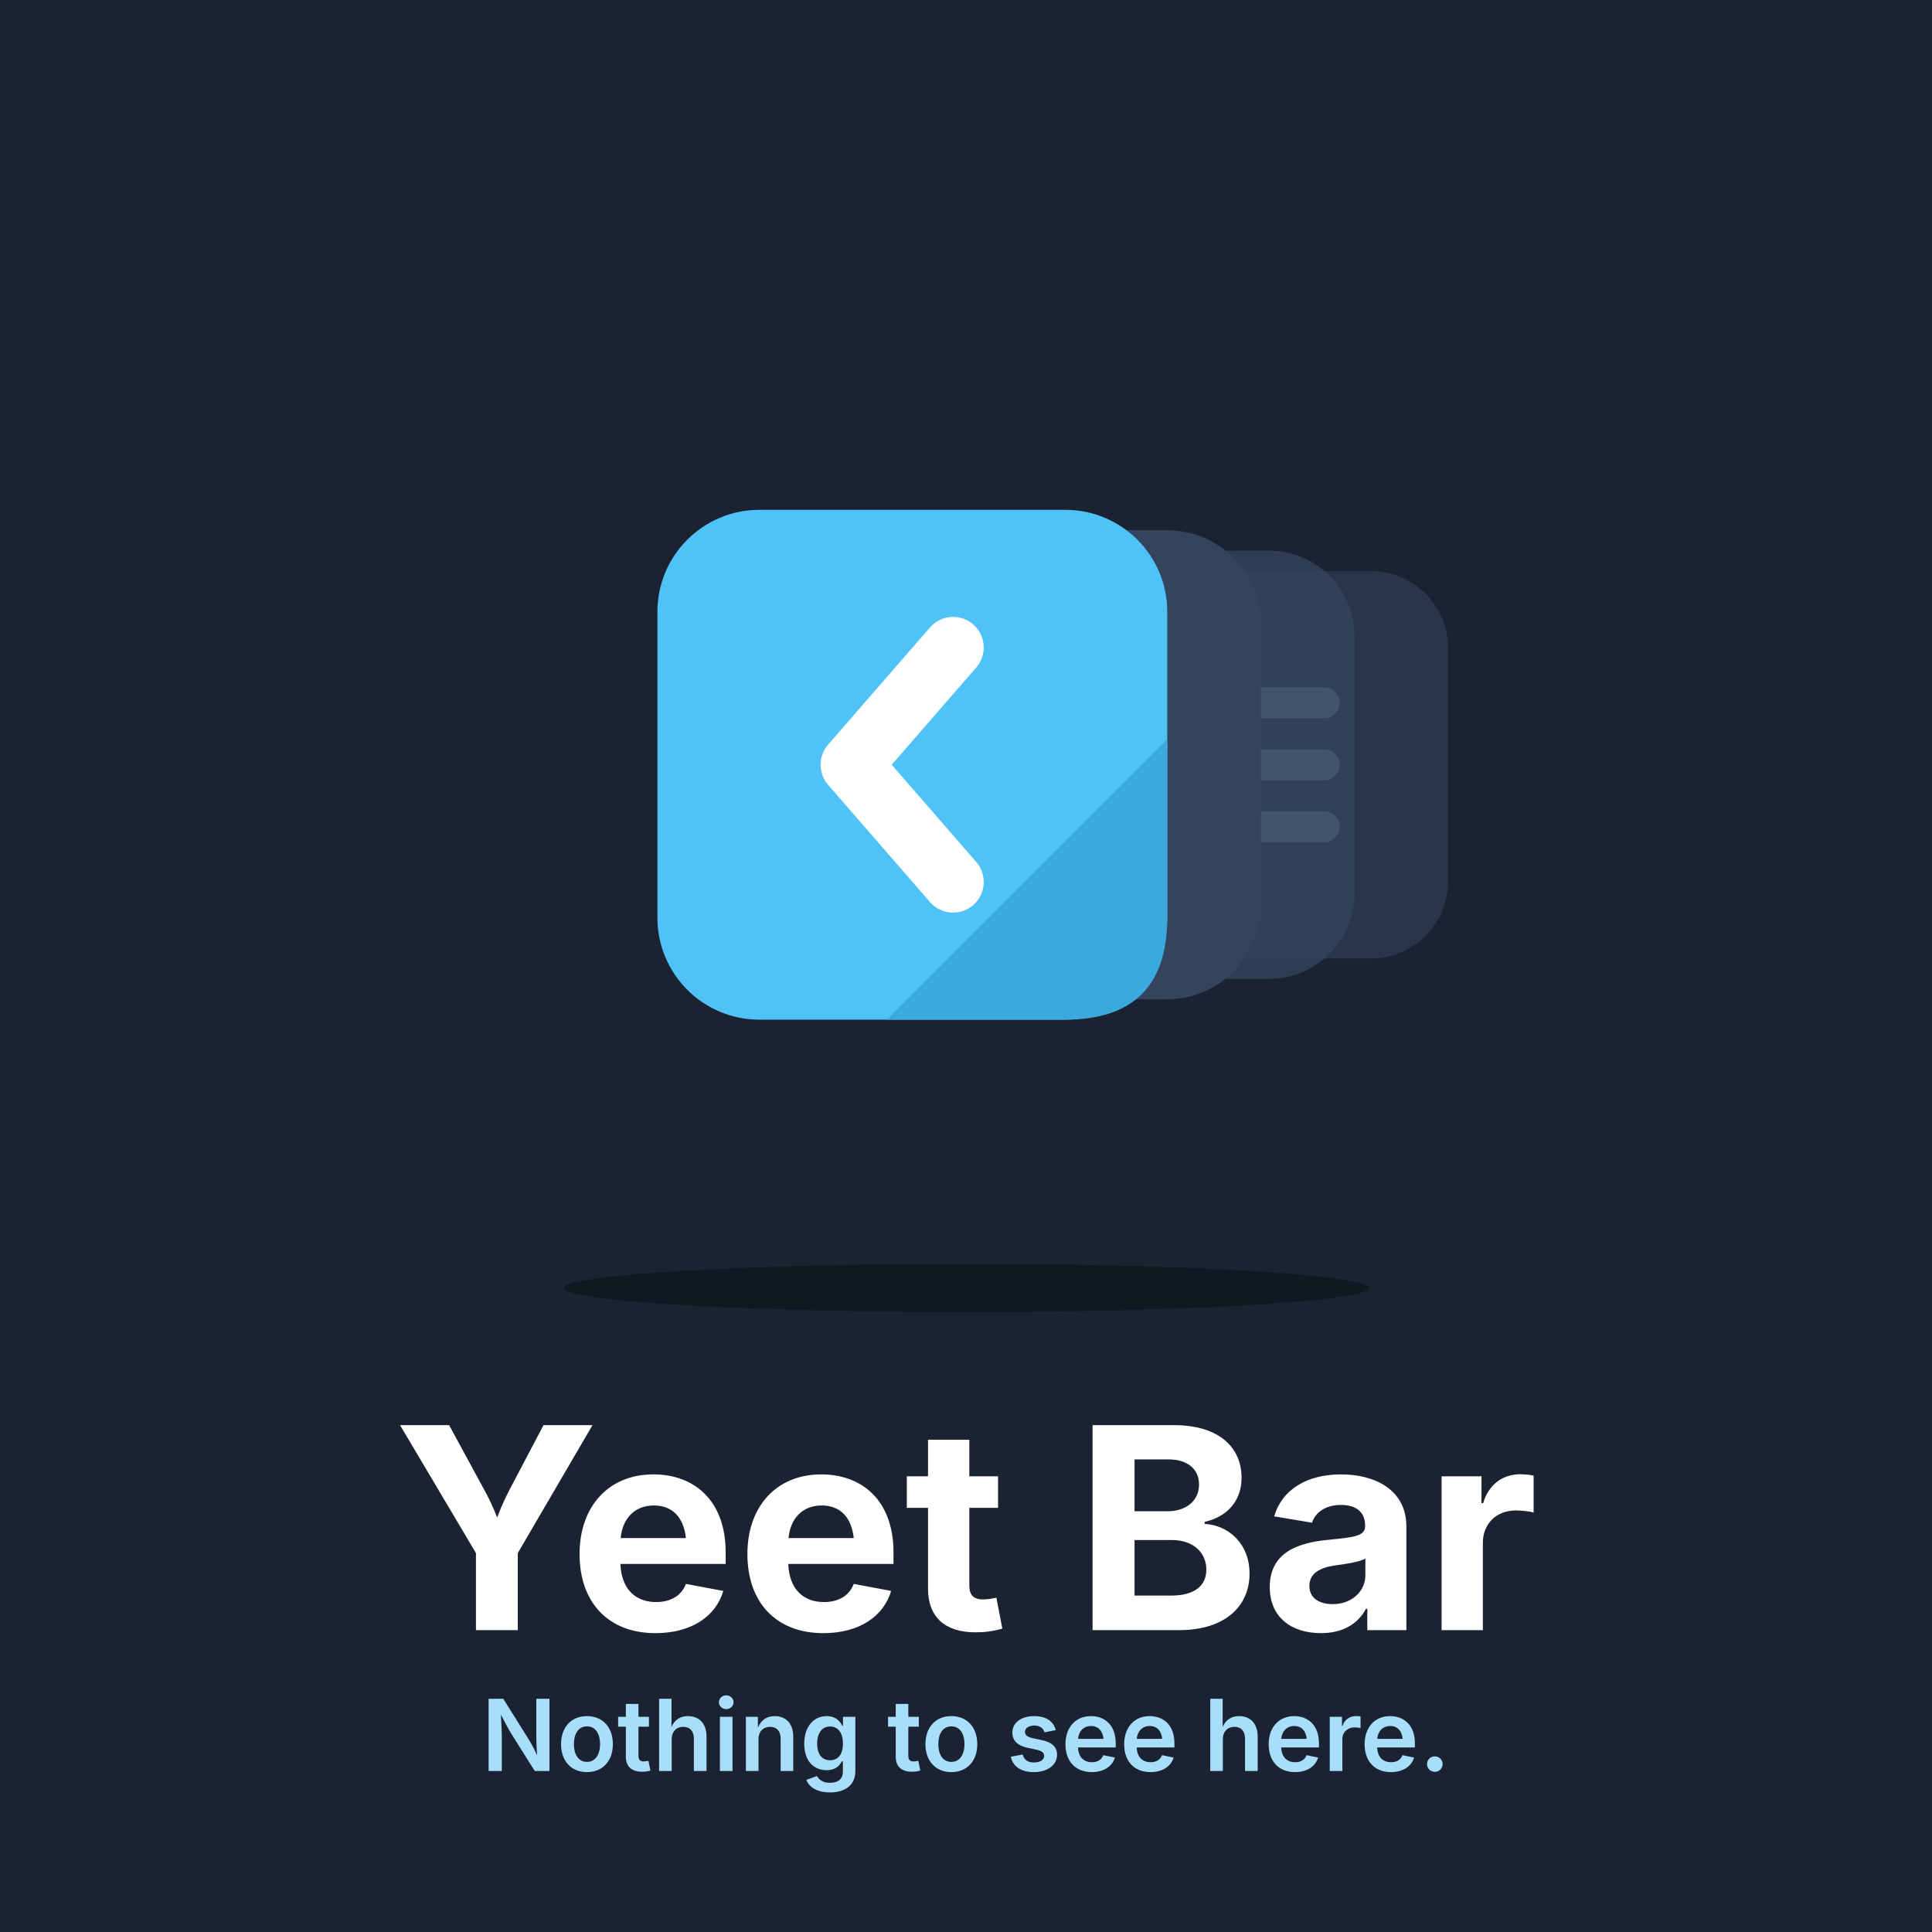
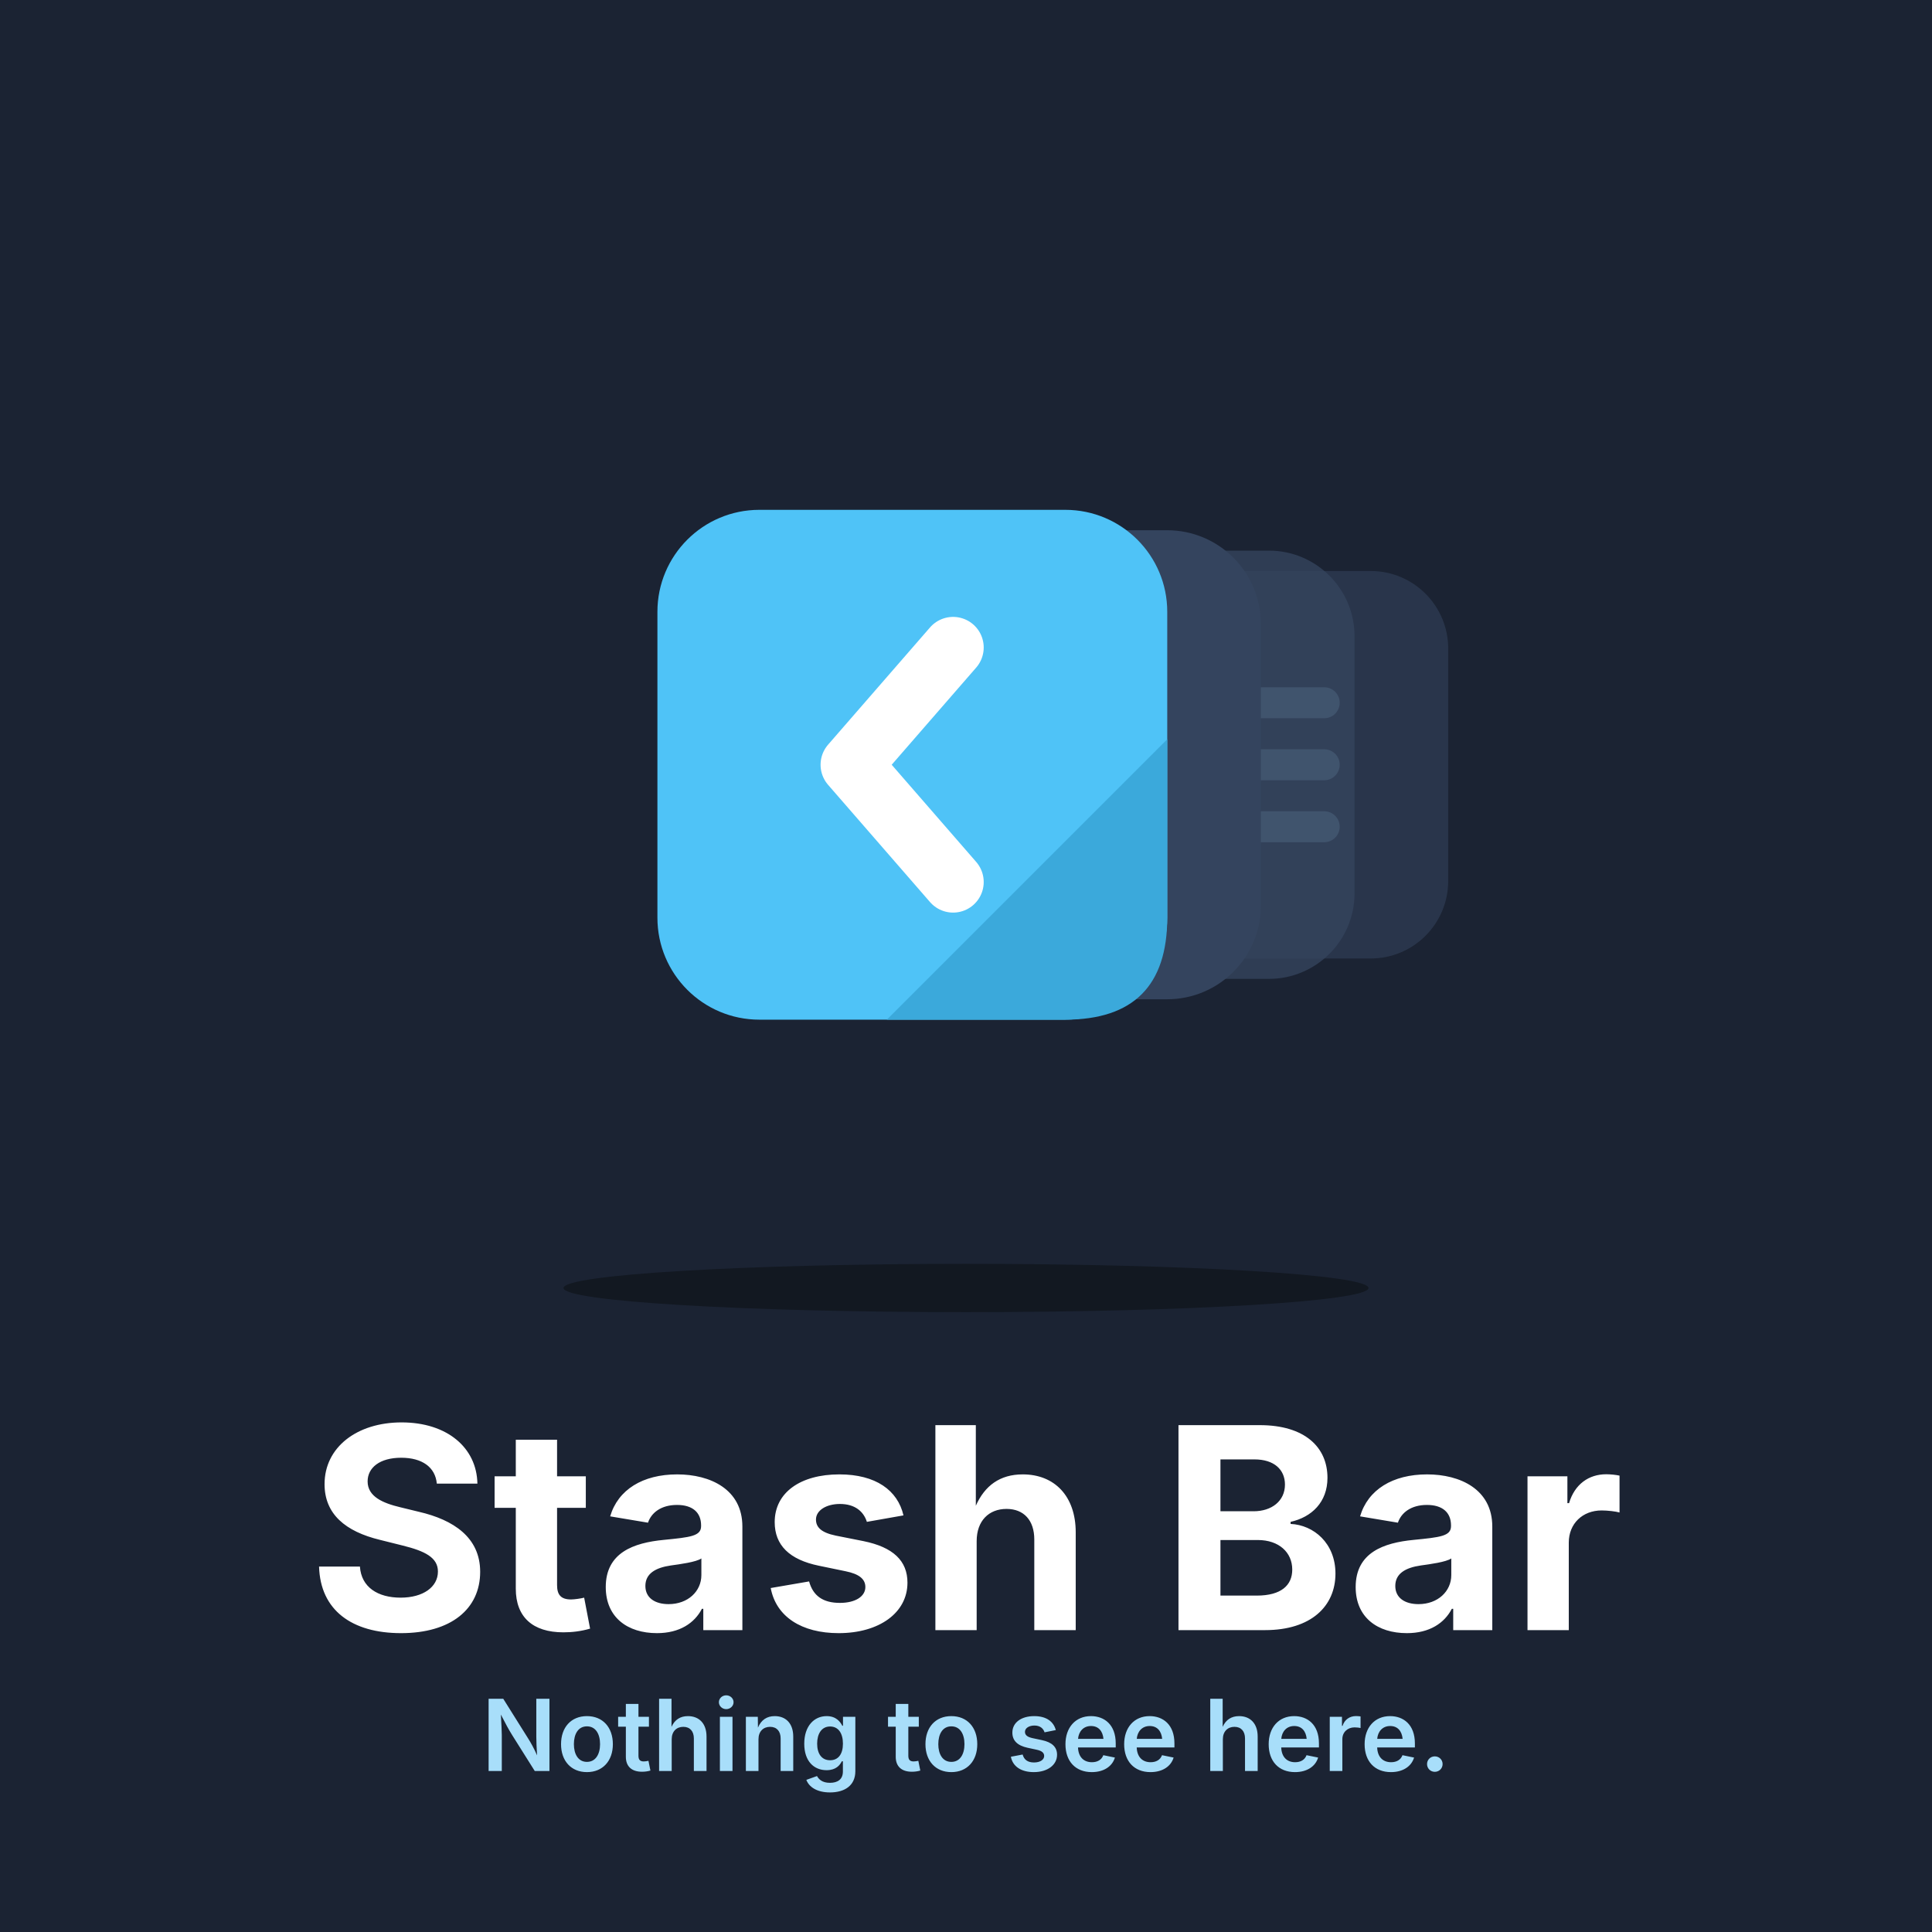
<svg xmlns="http://www.w3.org/2000/svg" width="1440" height="1440" viewBox="0 0 1440 1440">
  <rect width="1440" height="1440" fill="#1B2333" />
  <g transform="translate(0,-30)">
    <ellipse cx="720" cy="990" rx="300" ry="18" fill="#121821" />
    <g opacity="0.56">
      <rect x="790.6" y="455.6" width="288.8" height="288.8" rx="57.76" fill="#34445E" />
      <rect x="871.464" y="542.24" width="127.072" height="23.104" rx="11.552" fill="#A8DEFA" />
      <rect x="871.464" y="588.448" width="127.072" height="23.104" rx="11.552" fill="#A8DEFA" />
      <rect x="871.464" y="634.656" width="127.072" height="23.104" rx="11.552" fill="#A8DEFA" />
    </g>
    <g opacity="0.78">
      <rect x="690.4" y="440.4" width="319.2" height="319.2" rx="63.84" fill="#34445E" />
      <path d="M850.0 522.754 L930.758 663.202 L769.242 663.202 Z" fill="#A8DEFA" stroke="#A8DEFA" stroke-width="12.768" stroke-linejoin="round" />
    </g>
    <g opacity="1.0">
      <rect x="590.2" y="425.2" width="349.6" height="349.6" rx="69.92" fill="#34445E" />
      <circle cx="765.0" cy="600.0" r="76.912" fill="#A8DEFA" />
    </g>
    <g opacity="1">
      <rect x="490.0" y="410.0" width="380" height="380" rx="76.0" fill="#4FC3F7" />
      <path d="M870.0 581.0 L870.0 714.0 Q870.0 790.0 794.0 790.0 L661.0 790.0 Z" fill="#3BA9DB" />
      <polyline points="710.4,512.6 634.4,600.0 710.4,687.4" fill="none" stroke="#FFFFFF" stroke-width="45.6" stroke-linecap="round" stroke-linejoin="round" />
    </g>
  </g>
-   <text x="720" y="1215" text-anchor="middle" style="font-family:'Rajdhani','Inter',sans-serif;font-weight:700" font-size="210" fill="#FFFFFF">Yeet Bar</text>
+   <text x="720" y="1215" text-anchor="middle" style="font-family:'Rajdhani','Inter',sans-serif;font-weight:700" font-size="210" fill="#FFFFFF">Stash Bar</text>
  <text x="720" y="1320" text-anchor="middle" style="font-family:'Rajdhani','Inter',sans-serif;font-weight:700;font-weight:600" font-size="74" fill="#A8DEFA">Nothing to see here.</text>
</svg>
